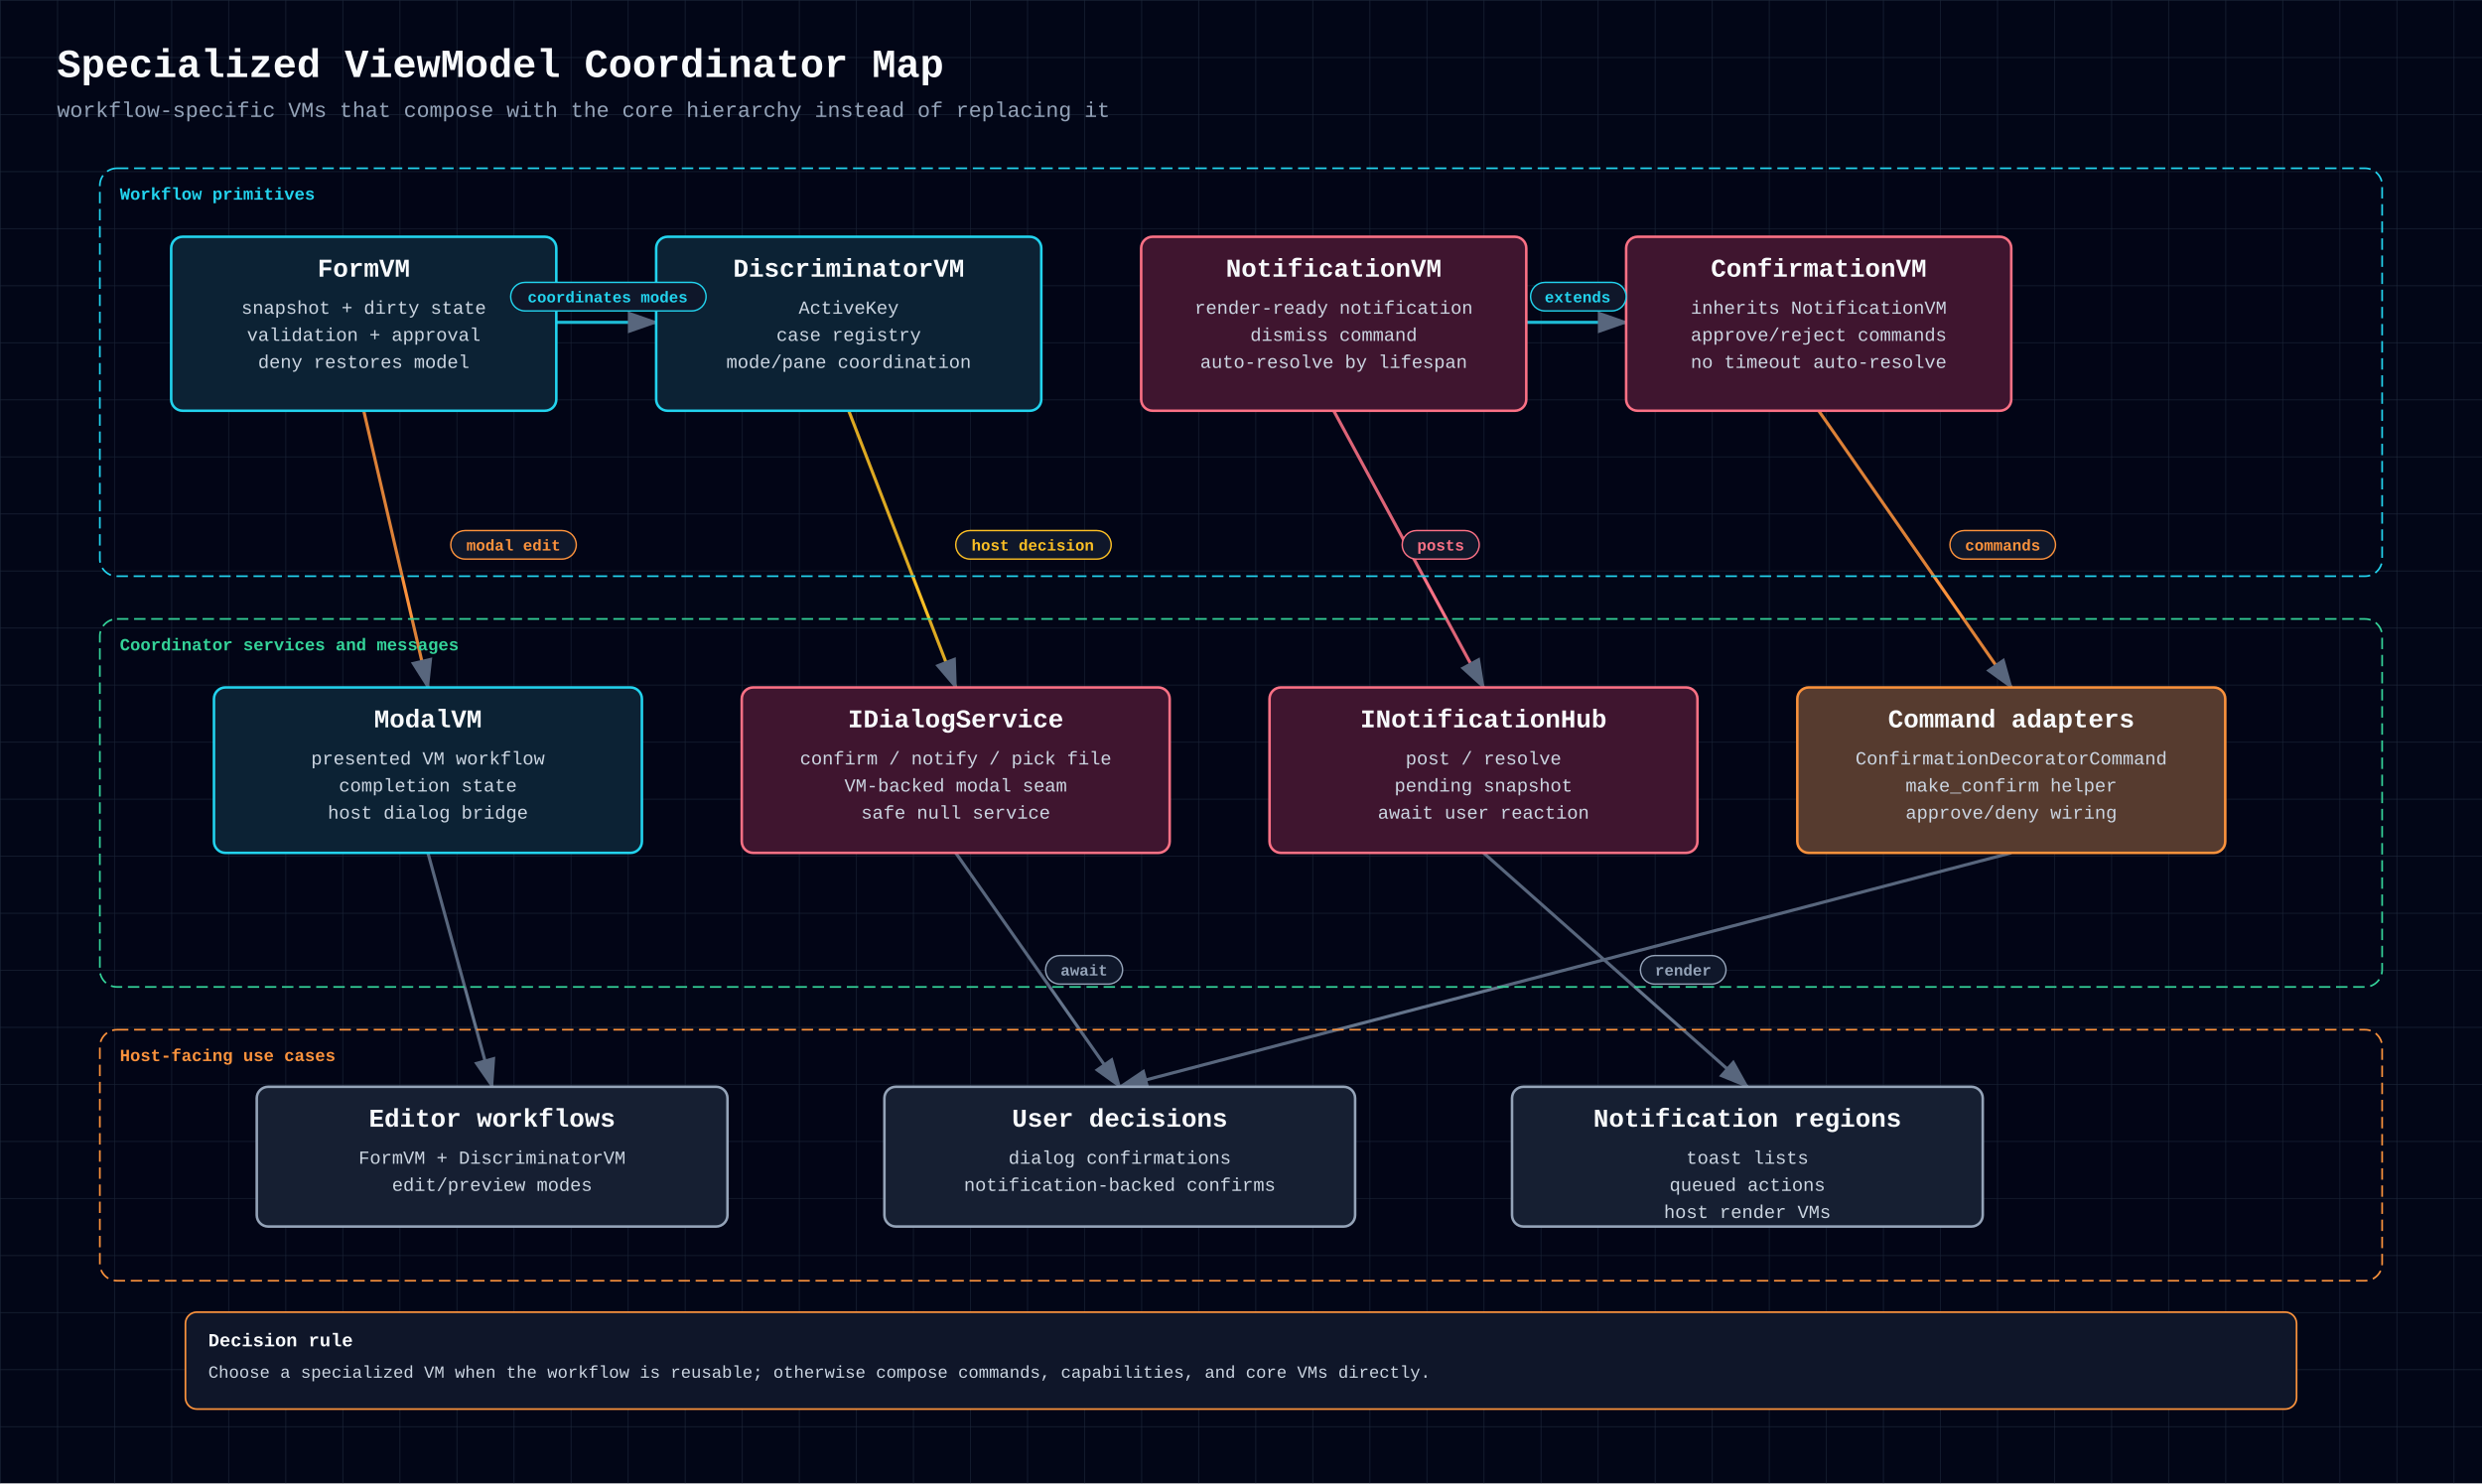
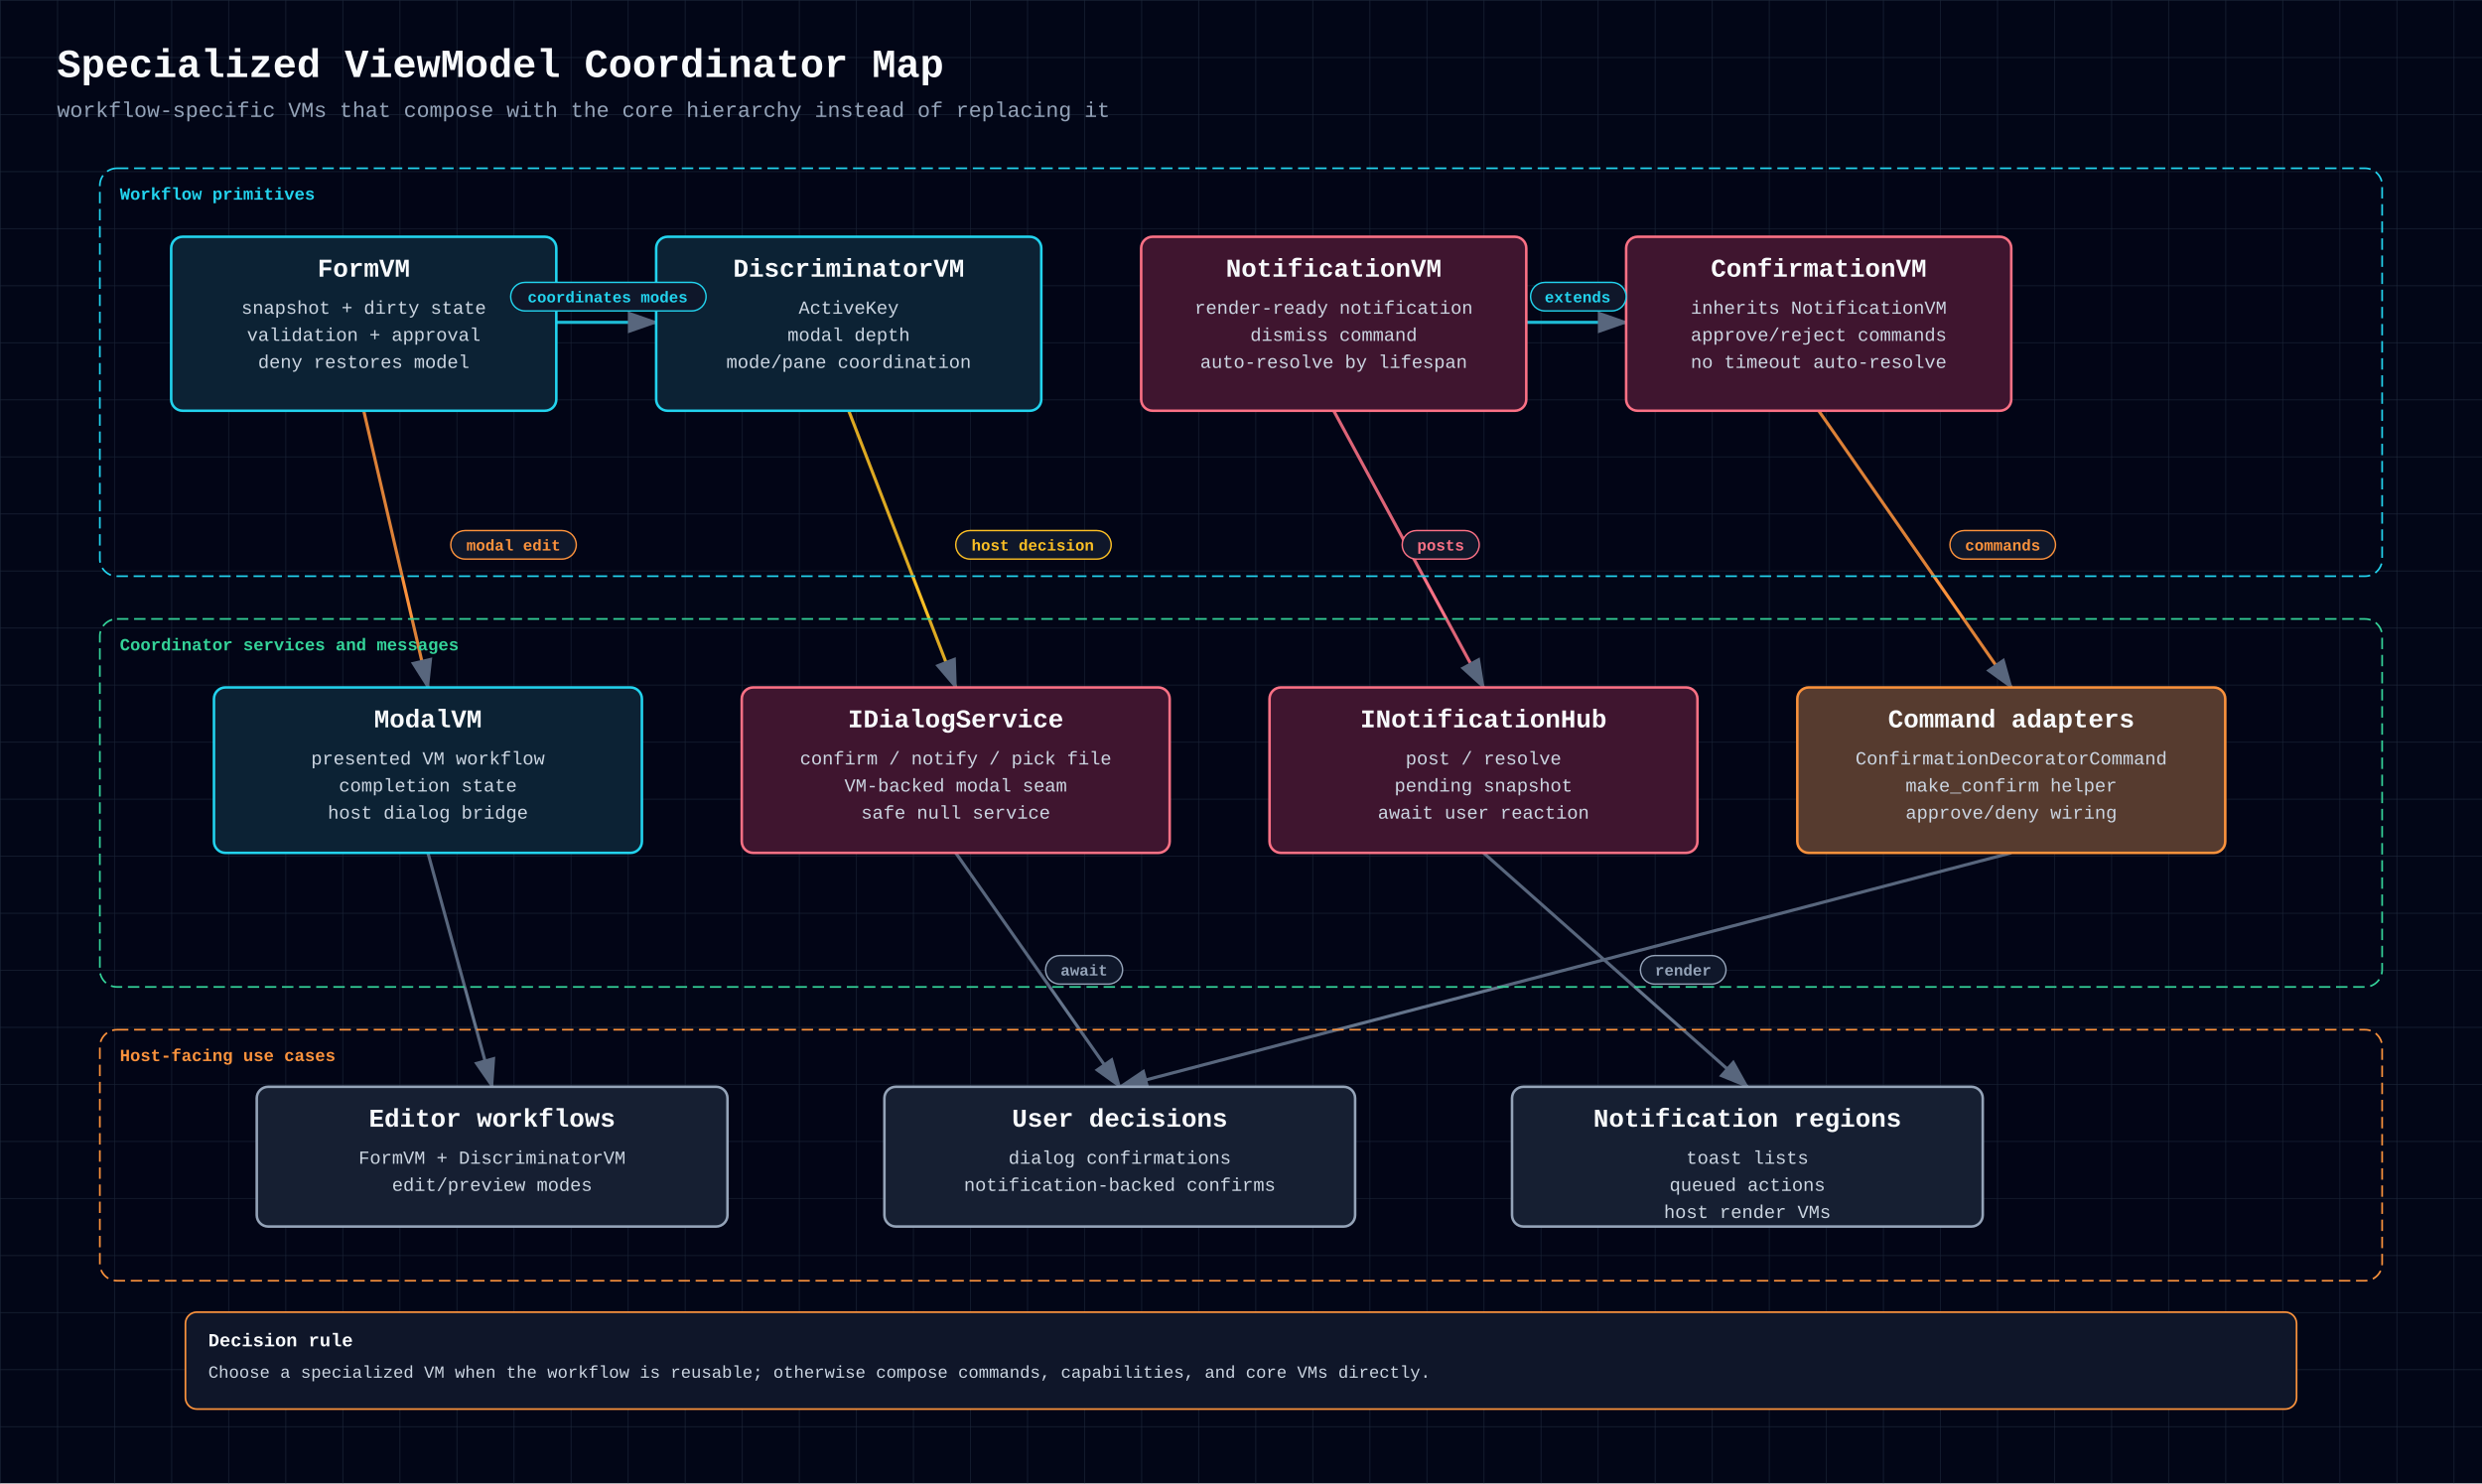
<svg xmlns="http://www.w3.org/2000/svg" width="1740" height="1040" viewBox="0 0 1740 1040" role="img" aria-labelledby="diagram-title diagram-description" style="font-family: 'JetBrains Mono', ui-monospace, SFMono-Regular, Menlo, Monaco, Consolas, 'Liberation Mono', 'Courier New', monospace;">
  <defs>
    <style>
      text { font-family: 'JetBrains Mono', ui-monospace, SFMono-Regular, Menlo, Monaco, Consolas, 'Liberation Mono', 'Courier New', monospace; }
    </style>
    <pattern id="grid" width="40" height="40" patternUnits="userSpaceOnUse">
      <path d="M 40 0 L 0 0 0 40" fill="none" stroke="#1e293b" stroke-width="0.8" />
    </pattern>
    <marker id="arrowhead" markerWidth="10" markerHeight="7" refX="9" refY="3.5" orient="auto">
      <polygon points="0 0, 10 3.5, 0 7" fill="#64748b" />
    </marker>
  </defs>
  <rect width="100%" height="100%" fill="#020617" />
  <rect width="100%" height="100%" fill="url(#grid)" />
  <text x="40" y="54" fill="#f8fafc" font-size="28" font-weight="700" text-anchor="start">Specialized ViewModel Coordinator Map</text>
  <text x="40" y="82" fill="#94a3b8" font-size="15" font-weight="400" text-anchor="start">workflow-specific VMs that compose with the core hierarchy instead of replacing it</text>
  <polyline points="390,226 460,226" fill="none" stroke="#22d3ee" stroke-width="2.2" marker-end="url(#arrowhead)" />
  <polyline points="1070,226 1140,226" fill="none" stroke="#22d3ee" stroke-width="2.2" marker-end="url(#arrowhead)" />
  <polyline points="255,288 300,482" fill="none" stroke="#fb923c" stroke-width="2.2" marker-end="url(#arrowhead)" />
  <polyline points="595,288 670,482" fill="none" stroke="#fbbf24" stroke-width="2.2" marker-end="url(#arrowhead)" />
  <polyline points="935,288 1040,482" fill="none" stroke="#fb7185" stroke-width="2.2" marker-end="url(#arrowhead)" />
  <polyline points="1275,288 1410,482" fill="none" stroke="#fb923c" stroke-width="2.2" marker-end="url(#arrowhead)" />
  <polyline points="300,598 345,762" fill="none" stroke="#64748b" stroke-width="2.2" marker-end="url(#arrowhead)" />
  <polyline points="670,598 785,762" fill="none" stroke="#64748b" stroke-width="2.2" marker-end="url(#arrowhead)" />
  <polyline points="1040,598 1225,762" fill="none" stroke="#64748b" stroke-width="2.2" marker-end="url(#arrowhead)" />
  <polyline points="1410,598 785,762" fill="none" stroke="#64748b" stroke-width="2.2" marker-end="url(#arrowhead)" />
  <rect x="70" y="118" width="1600" height="286" rx="12" fill="rgba(2, 6, 23, 0.12)" stroke="#22d3ee" stroke-width="1.2" stroke-dasharray="8 4" />
  <text x="84" y="140" fill="#22d3ee" font-size="12" font-weight="700" text-anchor="start">Workflow primitives</text>
  <rect x="70" y="434" width="1600" height="258" rx="12" fill="rgba(2, 6, 23, 0.12)" stroke="#34d399" stroke-width="1.2" stroke-dasharray="8 4" />
  <text x="84" y="456" fill="#34d399" font-size="12" font-weight="700" text-anchor="start">Coordinator services and messages</text>
  <rect x="70" y="722" width="1600" height="176" rx="12" fill="rgba(2, 6, 23, 0.12)" stroke="#fb923c" stroke-width="1.2" stroke-dasharray="8 4" />
  <text x="84" y="744" fill="#fb923c" font-size="12" font-weight="700" text-anchor="start">Host-facing use cases</text>
  <rect x="120" y="166" width="270" height="122" rx="8" fill="#0f172a" />
  <rect x="120" y="166" width="270" height="122" rx="8" fill="rgba(8, 51, 68, 0.4)" stroke="#22d3ee" stroke-width="1.8" />
  <text x="255" y="194" fill="#f8fafc" font-size="18" font-weight="700" text-anchor="middle">FormVM</text>
  <text x="255" y="220" fill="#cbd5e1" font-size="13" font-weight="400" text-anchor="middle">snapshot + dirty state</text>
  <text x="255" y="239" fill="#cbd5e1" font-size="13" font-weight="400" text-anchor="middle">validation + approval</text>
  <text x="255" y="258" fill="#cbd5e1" font-size="13" font-weight="400" text-anchor="middle">deny restores model</text>
  <rect x="460" y="166" width="270" height="122" rx="8" fill="#0f172a" />
  <rect x="460" y="166" width="270" height="122" rx="8" fill="rgba(8, 51, 68, 0.4)" stroke="#22d3ee" stroke-width="1.8" />
  <text x="595" y="194" fill="#f8fafc" font-size="18" font-weight="700" text-anchor="middle">DiscriminatorVM</text>
  <text x="595" y="220" fill="#cbd5e1" font-size="13" font-weight="400" text-anchor="middle">ActiveKey</text>
-   <text x="595" y="239" fill="#cbd5e1" font-size="13" font-weight="400" text-anchor="middle">case registry</text>
+   <text x="595" y="239" fill="#cbd5e1" font-size="13" font-weight="400" text-anchor="middle">modal depth</text>
  <text x="595" y="258" fill="#cbd5e1" font-size="13" font-weight="400" text-anchor="middle">mode/pane coordination</text>
  <rect x="800" y="166" width="270" height="122" rx="8" fill="#0f172a" />
  <rect x="800" y="166" width="270" height="122" rx="8" fill="rgba(136, 19, 55, 0.4)" stroke="#fb7185" stroke-width="1.8" />
  <text x="935" y="194" fill="#f8fafc" font-size="18" font-weight="700" text-anchor="middle">NotificationVM</text>
  <text x="935" y="220" fill="#cbd5e1" font-size="13" font-weight="400" text-anchor="middle">render-ready notification</text>
  <text x="935" y="239" fill="#cbd5e1" font-size="13" font-weight="400" text-anchor="middle">dismiss command</text>
  <text x="935" y="258" fill="#cbd5e1" font-size="13" font-weight="400" text-anchor="middle">auto-resolve by lifespan</text>
  <rect x="1140" y="166" width="270" height="122" rx="8" fill="#0f172a" />
  <rect x="1140" y="166" width="270" height="122" rx="8" fill="rgba(136, 19, 55, 0.4)" stroke="#fb7185" stroke-width="1.8" />
  <text x="1275" y="194" fill="#f8fafc" font-size="18" font-weight="700" text-anchor="middle">ConfirmationVM</text>
  <text x="1275" y="220" fill="#cbd5e1" font-size="13" font-weight="400" text-anchor="middle">inherits NotificationVM</text>
  <text x="1275" y="239" fill="#cbd5e1" font-size="13" font-weight="400" text-anchor="middle">approve/reject commands</text>
  <text x="1275" y="258" fill="#cbd5e1" font-size="13" font-weight="400" text-anchor="middle">no timeout auto-resolve</text>
  <rect x="150" y="482" width="300" height="116" rx="8" fill="#0f172a" />
  <rect x="150" y="482" width="300" height="116" rx="8" fill="rgba(8, 51, 68, 0.4)" stroke="#22d3ee" stroke-width="1.8" />
  <text x="300" y="510" fill="#f8fafc" font-size="18" font-weight="700" text-anchor="middle">ModalVM</text>
  <text x="300" y="536" fill="#cbd5e1" font-size="13" font-weight="400" text-anchor="middle">presented VM workflow</text>
  <text x="300" y="555" fill="#cbd5e1" font-size="13" font-weight="400" text-anchor="middle">completion state</text>
  <text x="300" y="574" fill="#cbd5e1" font-size="13" font-weight="400" text-anchor="middle">host dialog bridge</text>
  <rect x="520" y="482" width="300" height="116" rx="8" fill="#0f172a" />
  <rect x="520" y="482" width="300" height="116" rx="8" fill="rgba(136, 19, 55, 0.4)" stroke="#fb7185" stroke-width="1.8" />
  <text x="670" y="510" fill="#f8fafc" font-size="18" font-weight="700" text-anchor="middle">IDialogService</text>
  <text x="670" y="536" fill="#cbd5e1" font-size="13" font-weight="400" text-anchor="middle">confirm / notify / pick file</text>
  <text x="670" y="555" fill="#cbd5e1" font-size="13" font-weight="400" text-anchor="middle">VM-backed modal seam</text>
  <text x="670" y="574" fill="#cbd5e1" font-size="13" font-weight="400" text-anchor="middle">safe null service</text>
  <rect x="890" y="482" width="300" height="116" rx="8" fill="#0f172a" />
  <rect x="890" y="482" width="300" height="116" rx="8" fill="rgba(136, 19, 55, 0.4)" stroke="#fb7185" stroke-width="1.8" />
  <text x="1040" y="510" fill="#f8fafc" font-size="18" font-weight="700" text-anchor="middle">INotificationHub</text>
  <text x="1040" y="536" fill="#cbd5e1" font-size="13" font-weight="400" text-anchor="middle">post / resolve</text>
  <text x="1040" y="555" fill="#cbd5e1" font-size="13" font-weight="400" text-anchor="middle">pending snapshot</text>
  <text x="1040" y="574" fill="#cbd5e1" font-size="13" font-weight="400" text-anchor="middle">await user reaction</text>
  <rect x="1260" y="482" width="300" height="116" rx="8" fill="#0f172a" />
  <rect x="1260" y="482" width="300" height="116" rx="8" fill="rgba(251, 146, 60, 0.3)" stroke="#fb923c" stroke-width="1.8" />
  <text x="1410" y="510" fill="#f8fafc" font-size="18" font-weight="700" text-anchor="middle">Command adapters</text>
  <text x="1410" y="536" fill="#cbd5e1" font-size="13" font-weight="400" text-anchor="middle">ConfirmationDecoratorCommand</text>
  <text x="1410" y="555" fill="#cbd5e1" font-size="13" font-weight="400" text-anchor="middle">make_confirm helper</text>
  <text x="1410" y="574" fill="#cbd5e1" font-size="13" font-weight="400" text-anchor="middle">approve/deny wiring</text>
  <rect x="180" y="762" width="330" height="98" rx="8" fill="#0f172a" />
  <rect x="180" y="762" width="330" height="98" rx="8" fill="rgba(30, 41, 59, 0.5)" stroke="#94a3b8" stroke-width="1.8" />
  <text x="345" y="790" fill="#f8fafc" font-size="18" font-weight="700" text-anchor="middle">Editor workflows</text>
  <text x="345" y="816" fill="#cbd5e1" font-size="13" font-weight="400" text-anchor="middle">FormVM + DiscriminatorVM</text>
  <text x="345" y="835" fill="#cbd5e1" font-size="13" font-weight="400" text-anchor="middle">edit/preview modes</text>
  <rect x="620" y="762" width="330" height="98" rx="8" fill="#0f172a" />
  <rect x="620" y="762" width="330" height="98" rx="8" fill="rgba(30, 41, 59, 0.5)" stroke="#94a3b8" stroke-width="1.8" />
  <text x="785" y="790" fill="#f8fafc" font-size="18" font-weight="700" text-anchor="middle">User decisions</text>
  <text x="785" y="816" fill="#cbd5e1" font-size="13" font-weight="400" text-anchor="middle">dialog confirmations</text>
  <text x="785" y="835" fill="#cbd5e1" font-size="13" font-weight="400" text-anchor="middle">notification-backed confirms</text>
  <rect x="1060" y="762" width="330" height="98" rx="8" fill="#0f172a" />
  <rect x="1060" y="762" width="330" height="98" rx="8" fill="rgba(30, 41, 59, 0.5)" stroke="#94a3b8" stroke-width="1.8" />
  <text x="1225" y="790" fill="#f8fafc" font-size="18" font-weight="700" text-anchor="middle">Notification regions</text>
  <text x="1225" y="816" fill="#cbd5e1" font-size="13" font-weight="400" text-anchor="middle">toast lists</text>
  <text x="1225" y="835" fill="#cbd5e1" font-size="13" font-weight="400" text-anchor="middle">queued actions</text>
  <text x="1225" y="854" fill="#cbd5e1" font-size="13" font-weight="400" text-anchor="middle">host render VMs</text>
  <rect x="130" y="920" width="1480" height="68" rx="8" fill="#0f172a" />
  <rect x="130" y="920" width="1480" height="68" rx="8" fill="rgba(15, 23, 42, 0.94)" stroke="#fb923c" stroke-width="1.2" />
  <text x="146" y="944" fill="#f8fafc" font-size="13" font-weight="700" text-anchor="start">Decision rule</text>
  <text x="146" y="966" fill="#cbd5e1" font-size="12" font-weight="400" text-anchor="start">Choose a specialized VM when the workflow is reusable; otherwise compose commands, capabilities, and core VMs directly.</text>
  <rect x="358" y="198" width="137" height="20" rx="10" fill="#0f172a" stroke="#22d3ee" stroke-width="1" />
  <text x="426" y="212" fill="#22d3ee" font-size="11" font-weight="700" text-anchor="middle">coordinates modes</text>
  <rect x="1073" y="198" width="67" height="20" rx="10" fill="#0f172a" stroke="#22d3ee" stroke-width="1" />
  <text x="1106" y="212" fill="#22d3ee" font-size="11" font-weight="700" text-anchor="middle">extends</text>
  <rect x="316" y="372" width="88" height="20" rx="10" fill="#0f172a" stroke="#fb923c" stroke-width="1" />
  <text x="360" y="386" fill="#fb923c" font-size="11" font-weight="700" text-anchor="middle">modal edit</text>
  <rect x="670" y="372" width="109" height="20" rx="10" fill="#0f172a" stroke="#fbbf24" stroke-width="1" />
  <text x="724" y="386" fill="#fbbf24" font-size="11" font-weight="700" text-anchor="middle">host decision</text>
  <rect x="983" y="372" width="54" height="20" rx="10" fill="#0f172a" stroke="#fb7185" stroke-width="1" />
  <text x="1010" y="386" fill="#fb7185" font-size="11" font-weight="700" text-anchor="middle">posts</text>
  <rect x="1367" y="372" width="74" height="20" rx="10" fill="#0f172a" stroke="#fb923c" stroke-width="1" />
  <text x="1404" y="386" fill="#fb923c" font-size="11" font-weight="700" text-anchor="middle">commands</text>
  <rect x="733" y="670" width="54" height="20" rx="10" fill="#0f172a" stroke="#94a3b8" stroke-width="1" />
  <text x="760" y="684" fill="#94a3b8" font-size="11" font-weight="700" text-anchor="middle">await</text>
  <rect x="1150" y="670" width="60" height="20" rx="10" fill="#0f172a" stroke="#94a3b8" stroke-width="1" />
  <text x="1180" y="684" fill="#94a3b8" font-size="11" font-weight="700" text-anchor="middle">render</text>
</svg>
